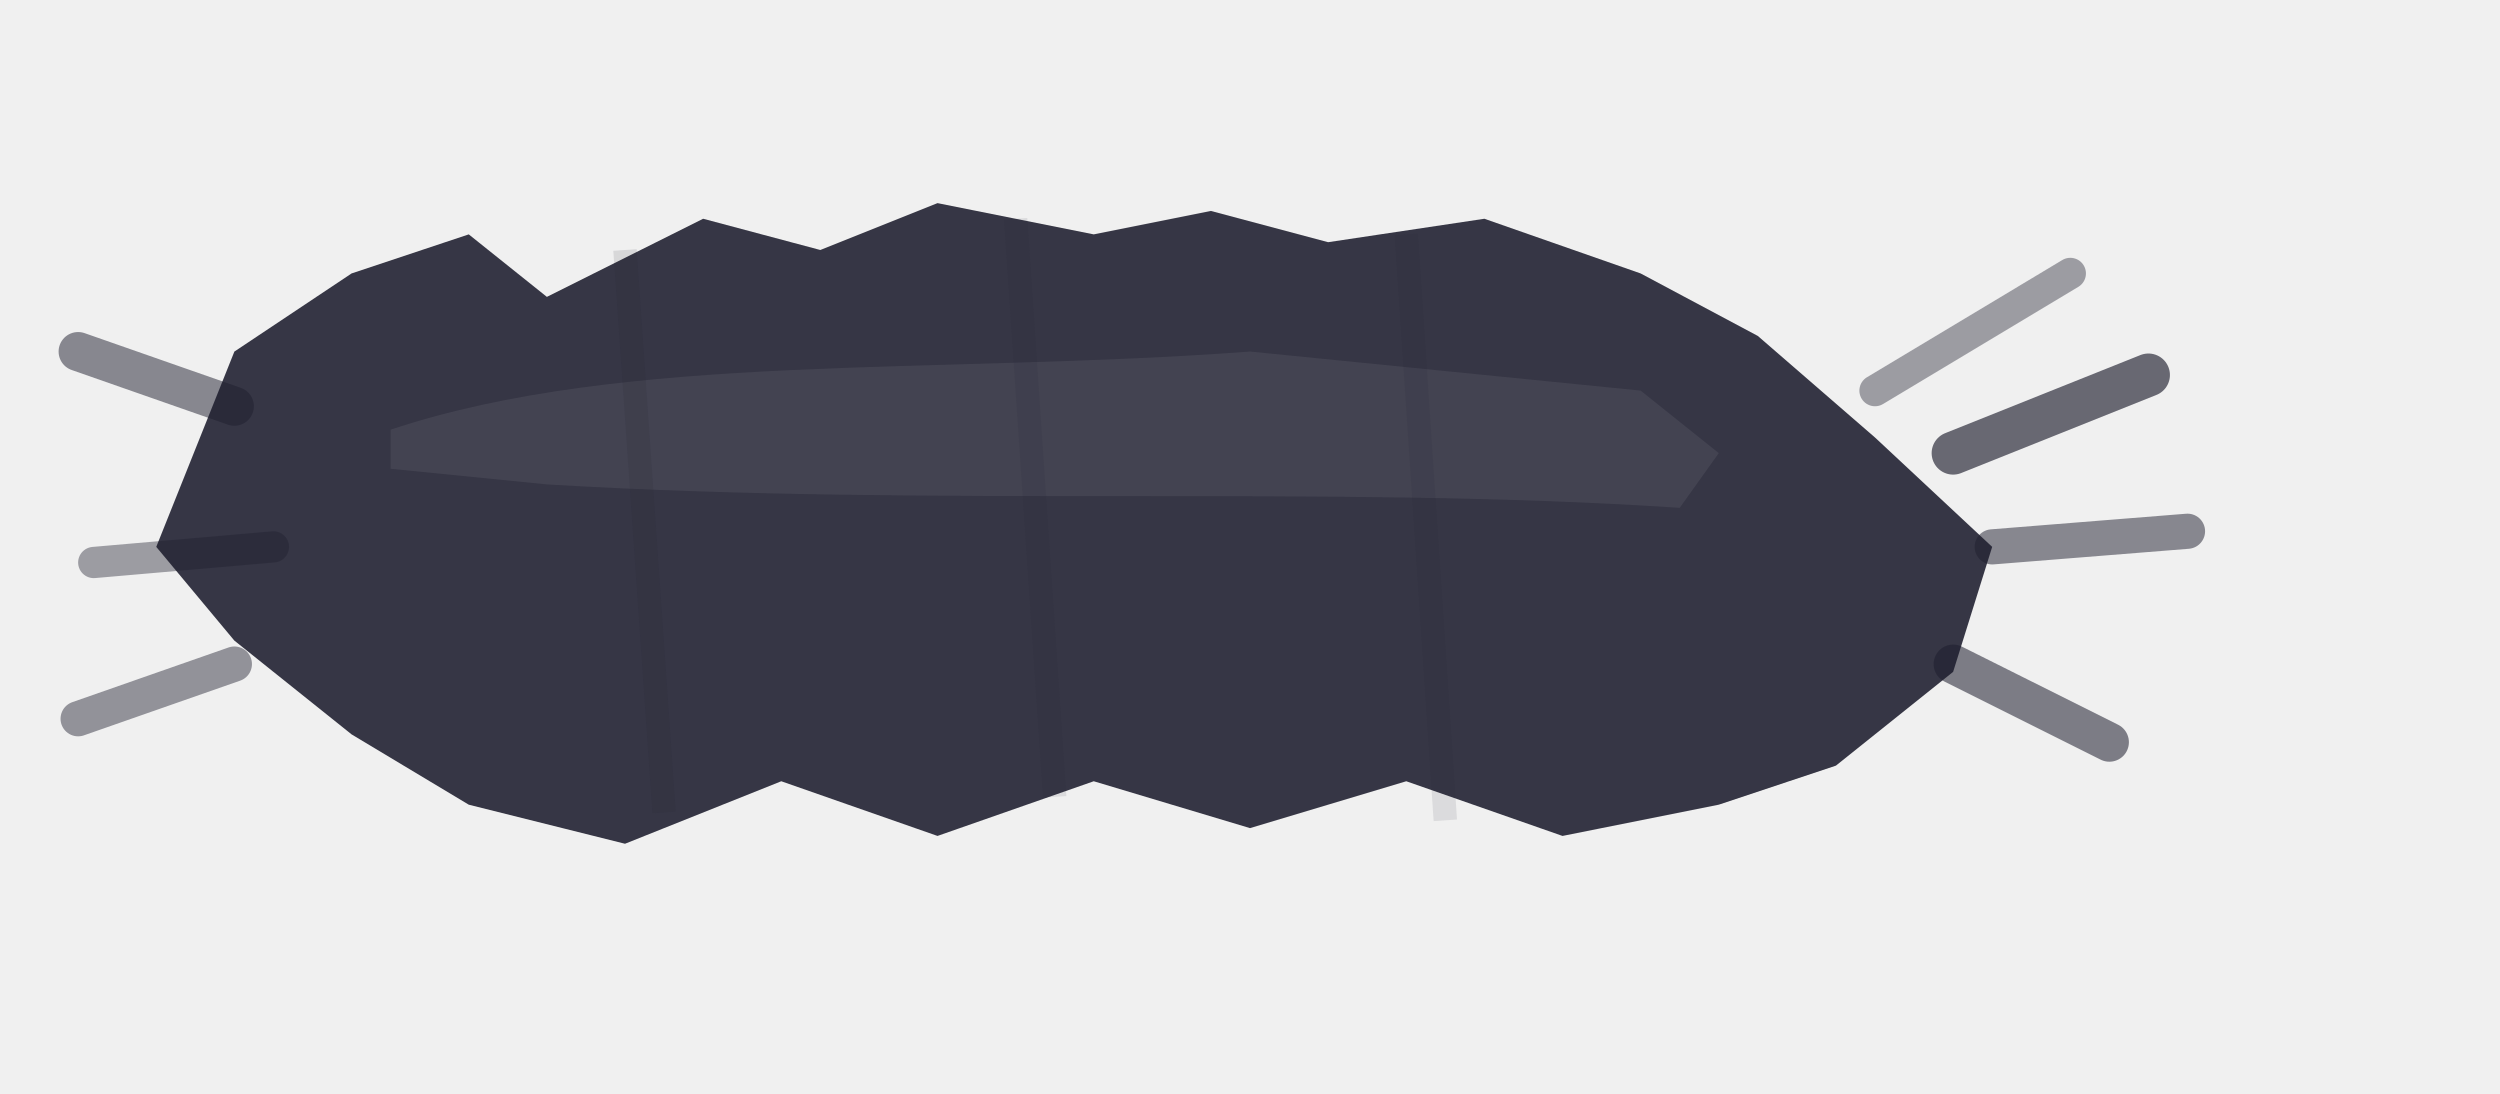
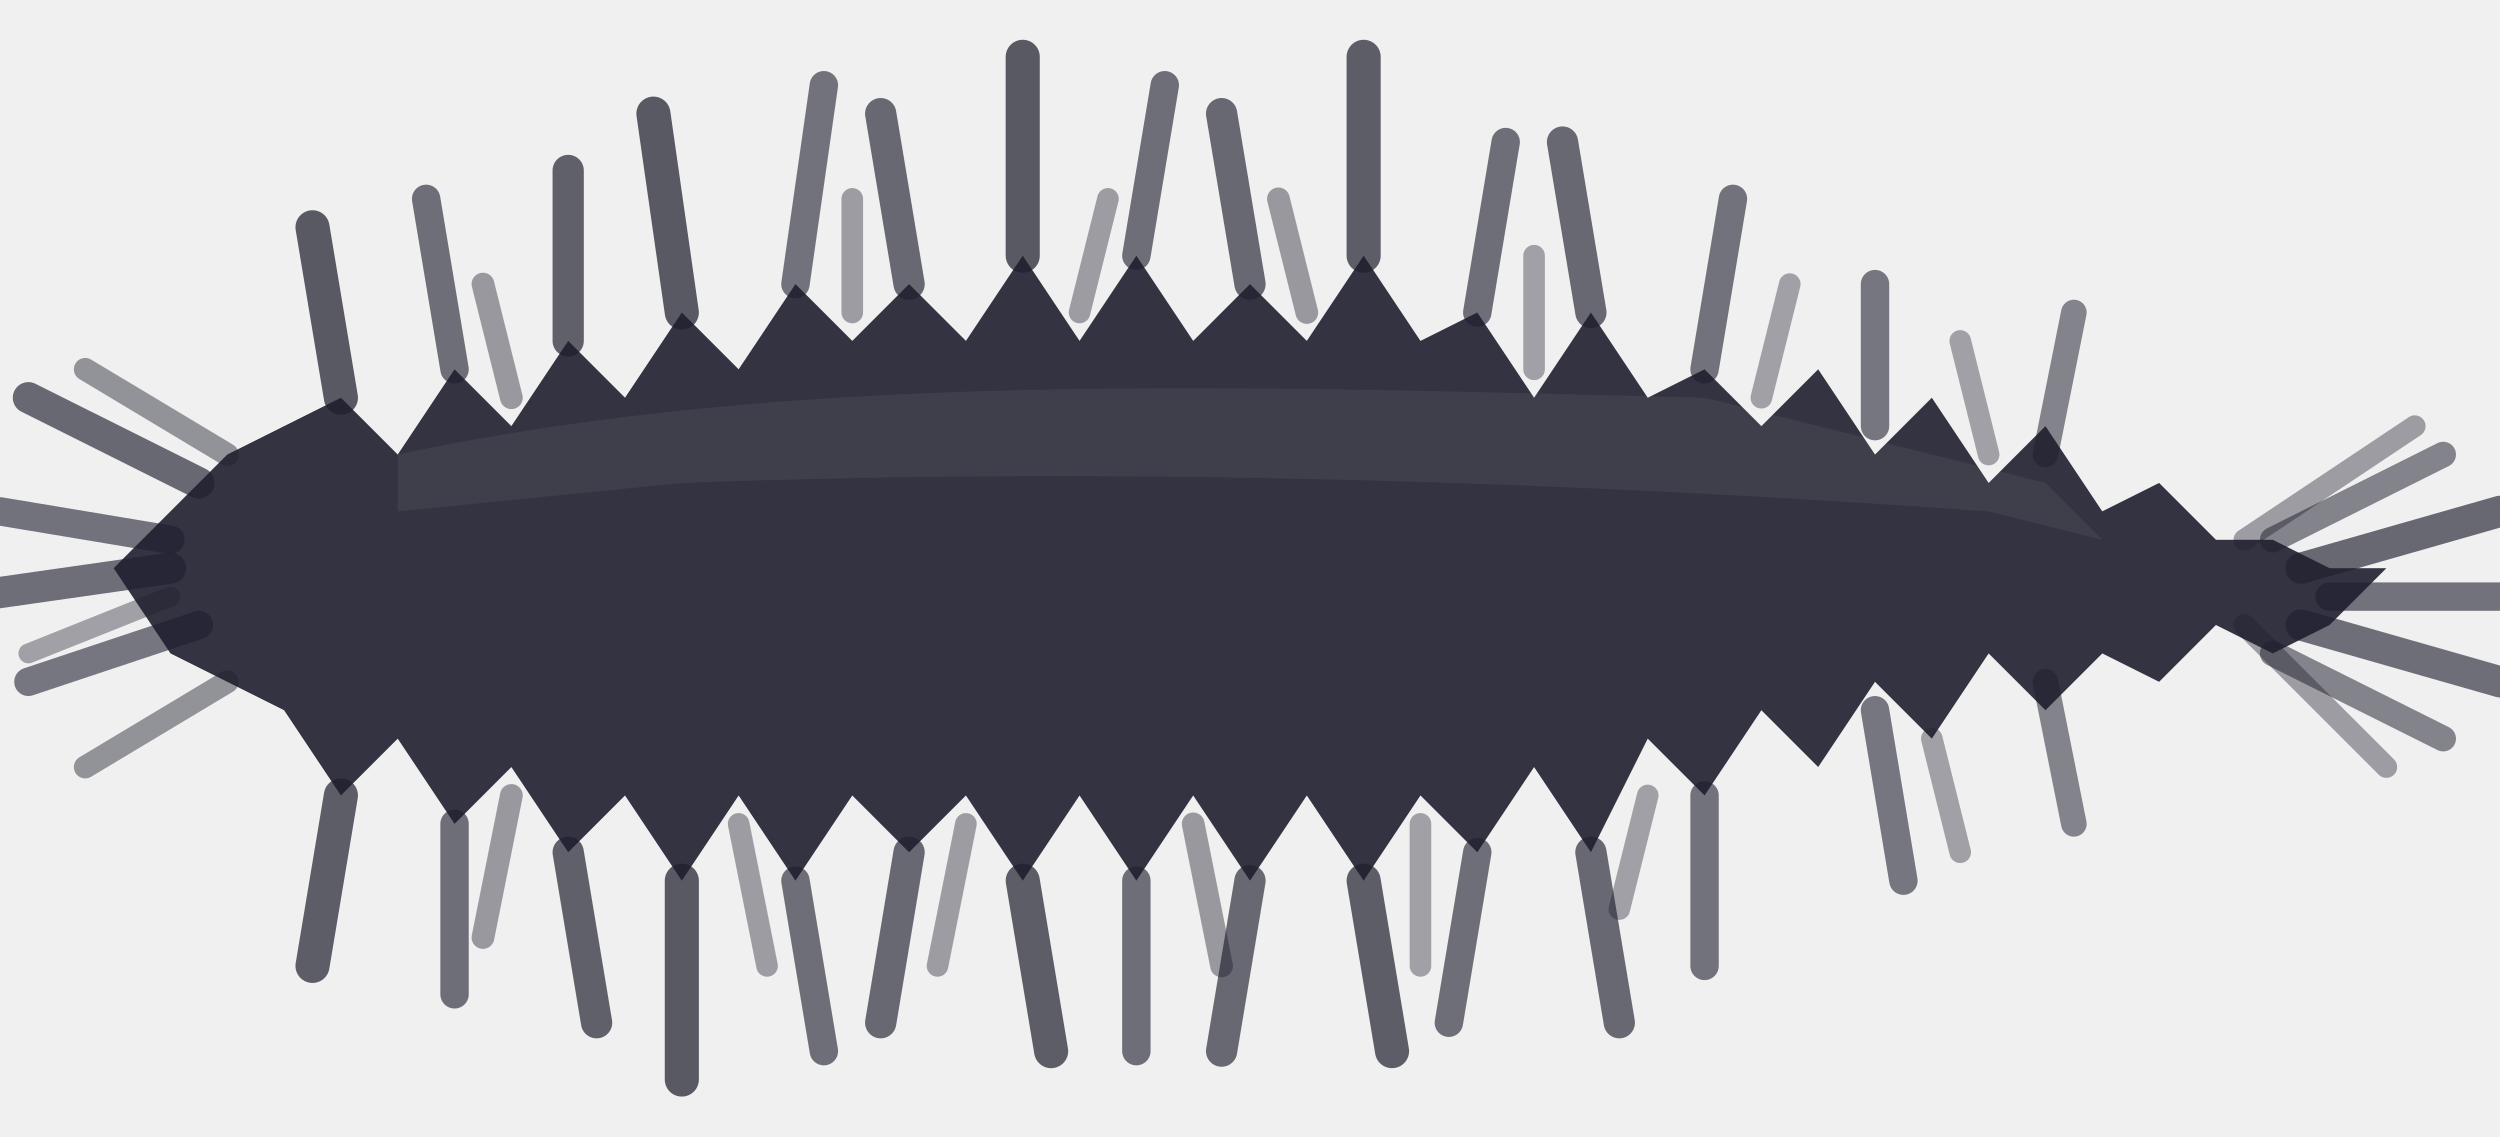
- <svg xmlns="http://www.w3.org/2000/svg" viewBox="0 0 32 14" width="32" height="14" aria-hidden="true">
-   <path d="     M 2,7     L 3,4.5 4.5,3.5 6,3 7,3.8 9,2.8 10.5,3.2 12,2.6 14,3 15.5,2.7 17,3.1 19,2.8 21,3.5 22.5,4.3 24,5.6 25.5,7     L 25,8.6 23.5,9.8 22,10.3 20,10.7 18,10 16,10.6 14,10 12,10.7 10,10 8,10.8 6,10.3 4.5,9.4 3,8.2     Z" fill="#1e1e2e" opacity="0.88" />
-   <path d="     M 5,5.5     C 8,4.5 12,4.8 16,4.5     L 21,5 22,5.8     L 21.5,6.5     C 17,6.2 12,6.5 7,6.2     L 5,6     Z" fill="#ffffff" opacity="0.07" />
-   <line x1="25" y1="5.8" x2="27.5" y2="4.8" stroke="#1e1e2e" stroke-width="0.55" stroke-linecap="round" opacity="0.65" />
-   <line x1="25.5" y1="7" x2="28" y2="6.8" stroke="#1e1e2e" stroke-width="0.45" stroke-linecap="round" opacity="0.5" />
-   <line x1="25" y1="8.5" x2="27" y2="9.5" stroke="#1e1e2e" stroke-width="0.5" stroke-linecap="round" opacity="0.55" />
-   <line x1="24" y1="5" x2="26.5" y2="3.5" stroke="#1e1e2e" stroke-width="0.4" stroke-linecap="round" opacity="0.4" />
-   <line x1="3" y1="5.2" x2="1" y2="4.5" stroke="#1e1e2e" stroke-width="0.5" stroke-linecap="round" opacity="0.5" />
-   <line x1="3" y1="8.5" x2="1" y2="9.2" stroke="#1e1e2e" stroke-width="0.45" stroke-linecap="round" opacity="0.45" />
-   <line x1="3.5" y1="7" x2="1.2" y2="7.2" stroke="#1e1e2e" stroke-width="0.4" stroke-linecap="round" opacity="0.4" />
-   <line x1="8" y1="3.2" x2="8.5" y2="10.4" stroke="#1e1e2e" stroke-width="0.3" opacity="0.12" />
-   <line x1="13" y1="2.8" x2="13.5" y2="10.2" stroke="#1e1e2e" stroke-width="0.3" opacity="0.1" />
-   <line x1="18" y1="3" x2="18.5" y2="10.5" stroke="#1e1e2e" stroke-width="0.3" opacity="0.1" />
+ <svg xmlns="http://www.w3.org/2000/svg" viewBox="0 0 44 20" width="44" height="20" aria-hidden="true">
+   <path d="     M 2,10     L 4,8 5,7.5 6,7 7,8 8,6.5 9,7.5 10,6 11,7 12,5.5 13,6.5 14,5 15,6     16,5 17,6 18,4.5 19,6 20,4.5 21,6 22,5 23,6 24,4.5 25,6 26,5.5     27,7 28,5.5 29,7 30,6.5 31,7.5 32,6.5 33,8 34,7 35,8.5 36,7.5     37,9 38,8.5 39,9.5 40,9.5 41,10 42,10     L 41,11 40,11.5 39,11 38,12 37,11.5 36,12.5 35,11.5 34,13     33,12 32,13.5 31,12.5 30,14 29,13 28,15 27,13.5 26,15 25,14     24,15.5 23,14 22,15.5 21,14 20,15.5 19,14 18,15.5 17,14 16,15     15,14 14,15.5 13,14 12,15.5 11,14 10,15 9,13.5 8,14.5 7,13     6,14 5,12.5 4,12 3,11.5     Z" fill="#1e1e2e" opacity="0.9" />
+   <line x1="6" y1="7" x2="5.5" y2="4" stroke="#1e1e2e" stroke-width="0.6" stroke-linecap="round" opacity="0.72" />
+   <line x1="8" y1="6.5" x2="7.5" y2="3.5" stroke="#1e1e2e" stroke-width="0.5" stroke-linecap="round" opacity="0.62" />
+   <line x1="10" y1="6" x2="10" y2="3" stroke="#1e1e2e" stroke-width="0.55" stroke-linecap="round" opacity="0.68" />
+   <line x1="12" y1="5.5" x2="11.5" y2="2" stroke="#1e1e2e" stroke-width="0.6" stroke-linecap="round" opacity="0.72" />
+   <line x1="14" y1="5" x2="14.5" y2="1.5" stroke="#1e1e2e" stroke-width="0.5" stroke-linecap="round" opacity="0.6" />
+   <line x1="16" y1="5" x2="15.5" y2="2" stroke="#1e1e2e" stroke-width="0.55" stroke-linecap="round" opacity="0.65" />
+   <line x1="18" y1="4.5" x2="18" y2="1" stroke="#1e1e2e" stroke-width="0.6" stroke-linecap="round" opacity="0.72" />
+   <line x1="20" y1="4.5" x2="20.5" y2="1.5" stroke="#1e1e2e" stroke-width="0.5" stroke-linecap="round" opacity="0.62" />
+   <line x1="22" y1="5" x2="21.5" y2="2" stroke="#1e1e2e" stroke-width="0.55" stroke-linecap="round" opacity="0.65" />
+   <line x1="24" y1="4.5" x2="24" y2="1" stroke="#1e1e2e" stroke-width="0.6" stroke-linecap="round" opacity="0.7" />
+   <line x1="26" y1="5.5" x2="26.5" y2="2.5" stroke="#1e1e2e" stroke-width="0.5" stroke-linecap="round" opacity="0.62" />
+   <line x1="28" y1="5.5" x2="27.5" y2="2.5" stroke="#1e1e2e" stroke-width="0.55" stroke-linecap="round" opacity="0.65" />
+   <line x1="30" y1="6.5" x2="30.5" y2="3.5" stroke="#1e1e2e" stroke-width="0.5" stroke-linecap="round" opacity="0.6" />
+   <line x1="33" y1="7.5" x2="33" y2="5" stroke="#1e1e2e" stroke-width="0.5" stroke-linecap="round" opacity="0.58" />
+   <line x1="36" y1="8" x2="36.5" y2="5.5" stroke="#1e1e2e" stroke-width="0.45" stroke-linecap="round" opacity="0.52" />
+   <line x1="9" y1="7" x2="8.5" y2="5" stroke="#1e1e2e" stroke-width="0.4" stroke-linecap="round" opacity="0.42" />
+   <line x1="15" y1="5.5" x2="15" y2="3.5" stroke="#1e1e2e" stroke-width="0.38" stroke-linecap="round" opacity="0.4" />
+   <line x1="19" y1="5.5" x2="19.5" y2="3.5" stroke="#1e1e2e" stroke-width="0.38" stroke-linecap="round" opacity="0.4" />
+   <line x1="23" y1="5.5" x2="22.5" y2="3.5" stroke="#1e1e2e" stroke-width="0.4" stroke-linecap="round" opacity="0.42" />
+   <line x1="27" y1="6.5" x2="27" y2="4.5" stroke="#1e1e2e" stroke-width="0.38" stroke-linecap="round" opacity="0.38" />
+   <line x1="31" y1="7" x2="31.5" y2="5" stroke="#1e1e2e" stroke-width="0.38" stroke-linecap="round" opacity="0.38" />
+   <line x1="35" y1="8" x2="34.5" y2="6" stroke="#1e1e2e" stroke-width="0.38" stroke-linecap="round" opacity="0.38" />
+   <line x1="6" y1="14" x2="5.5" y2="17" stroke="#1e1e2e" stroke-width="0.6" stroke-linecap="round" opacity="0.7" />
+   <line x1="8" y1="14.5" x2="8" y2="17.5" stroke="#1e1e2e" stroke-width="0.5" stroke-linecap="round" opacity="0.62" />
+   <line x1="10" y1="15" x2="10.5" y2="18" stroke="#1e1e2e" stroke-width="0.55" stroke-linecap="round" opacity="0.68" />
+   <line x1="12" y1="15.5" x2="12" y2="19" stroke="#1e1e2e" stroke-width="0.6" stroke-linecap="round" opacity="0.72" />
+   <line x1="14" y1="15.5" x2="14.5" y2="18.5" stroke="#1e1e2e" stroke-width="0.5" stroke-linecap="round" opacity="0.62" />
+   <line x1="16" y1="15" x2="15.5" y2="18" stroke="#1e1e2e" stroke-width="0.55" stroke-linecap="round" opacity="0.65" />
+   <line x1="18" y1="15.5" x2="18.5" y2="18.5" stroke="#1e1e2e" stroke-width="0.6" stroke-linecap="round" opacity="0.7" />
+   <line x1="20" y1="15.5" x2="20" y2="18.5" stroke="#1e1e2e" stroke-width="0.5" stroke-linecap="round" opacity="0.62" />
+   <line x1="22" y1="15.5" x2="21.5" y2="18.5" stroke="#1e1e2e" stroke-width="0.55" stroke-linecap="round" opacity="0.65" />
+   <line x1="24" y1="15.5" x2="24.5" y2="18.5" stroke="#1e1e2e" stroke-width="0.6" stroke-linecap="round" opacity="0.7" />
+   <line x1="26" y1="15" x2="25.5" y2="18" stroke="#1e1e2e" stroke-width="0.5" stroke-linecap="round" opacity="0.62" />
+   <line x1="28" y1="15" x2="28.5" y2="18" stroke="#1e1e2e" stroke-width="0.55" stroke-linecap="round" opacity="0.65" />
+   <line x1="30" y1="14" x2="30" y2="17" stroke="#1e1e2e" stroke-width="0.5" stroke-linecap="round" opacity="0.6" />
+   <line x1="33" y1="12.5" x2="33.5" y2="15.5" stroke="#1e1e2e" stroke-width="0.5" stroke-linecap="round" opacity="0.58" />
+   <line x1="36" y1="12" x2="36.5" y2="14.5" stroke="#1e1e2e" stroke-width="0.45" stroke-linecap="round" opacity="0.52" />
+   <line x1="9" y1="14" x2="8.5" y2="16.5" stroke="#1e1e2e" stroke-width="0.4" stroke-linecap="round" opacity="0.42" />
+   <line x1="13" y1="14.5" x2="13.5" y2="17" stroke="#1e1e2e" stroke-width="0.38" stroke-linecap="round" opacity="0.4" />
+   <line x1="17" y1="14.5" x2="16.5" y2="17" stroke="#1e1e2e" stroke-width="0.38" stroke-linecap="round" opacity="0.4" />
+   <line x1="21" y1="14.5" x2="21.5" y2="17" stroke="#1e1e2e" stroke-width="0.4" stroke-linecap="round" opacity="0.42" />
+   <line x1="25" y1="14.5" x2="25" y2="17" stroke="#1e1e2e" stroke-width="0.38" stroke-linecap="round" opacity="0.38" />
+   <line x1="29" y1="14" x2="28.5" y2="16" stroke="#1e1e2e" stroke-width="0.38" stroke-linecap="round" opacity="0.38" />
+   <line x1="34" y1="13" x2="34.5" y2="15" stroke="#1e1e2e" stroke-width="0.38" stroke-linecap="round" opacity="0.38" />
+   <line x1="3.5" y1="8.5" x2="0.5" y2="7" stroke="#1e1e2e" stroke-width="0.55" stroke-linecap="round" opacity="0.65" />
+   <line x1="3" y1="9.5" x2="0" y2="9" stroke="#1e1e2e" stroke-width="0.5" stroke-linecap="round" opacity="0.6" />
+   <line x1="3" y1="10" x2="-0.5" y2="10.5" stroke="#1e1e2e" stroke-width="0.55" stroke-linecap="round" opacity="0.62" />
+   <line x1="3.5" y1="11" x2="0.5" y2="12" stroke="#1e1e2e" stroke-width="0.5" stroke-linecap="round" opacity="0.58" />
+   <line x1="4" y1="8" x2="1.5" y2="6.5" stroke="#1e1e2e" stroke-width="0.4" stroke-linecap="round" opacity="0.45" />
+   <line x1="4" y1="12" x2="1.5" y2="13.5" stroke="#1e1e2e" stroke-width="0.4" stroke-linecap="round" opacity="0.45" />
+   <line x1="3" y1="10.5" x2="0.5" y2="11.5" stroke="#1e1e2e" stroke-width="0.35" stroke-linecap="round" opacity="0.38" />
+   <line x1="40.5" y1="10" x2="44" y2="9" stroke="#1e1e2e" stroke-width="0.55" stroke-linecap="round" opacity="0.65" />
+   <line x1="41" y1="10.5" x2="44.5" y2="10.5" stroke="#1e1e2e" stroke-width="0.5" stroke-linecap="round" opacity="0.6" />
+   <line x1="40.5" y1="11" x2="44" y2="12" stroke="#1e1e2e" stroke-width="0.55" stroke-linecap="round" opacity="0.62" />
+   <line x1="40" y1="9.5" x2="43" y2="8" stroke="#1e1e2e" stroke-width="0.45" stroke-linecap="round" opacity="0.52" />
+   <line x1="40" y1="11.5" x2="43" y2="13" stroke="#1e1e2e" stroke-width="0.45" stroke-linecap="round" opacity="0.52" />
+   <line x1="39.5" y1="9.5" x2="42.5" y2="7.5" stroke="#1e1e2e" stroke-width="0.38" stroke-linecap="round" opacity="0.4" />
+   <line x1="39.5" y1="11" x2="42" y2="13.5" stroke="#1e1e2e" stroke-width="0.38" stroke-linecap="round" opacity="0.4" />
+   <path d="M 7,8 C 14,6.5 22,6.8 30,7 L 36,8.5 37,9.5 L 35,9 C 28,8.5 20,8.2 12,8.5 L 7,9 Z" fill="#ffffff" opacity="0.06" />
</svg>
